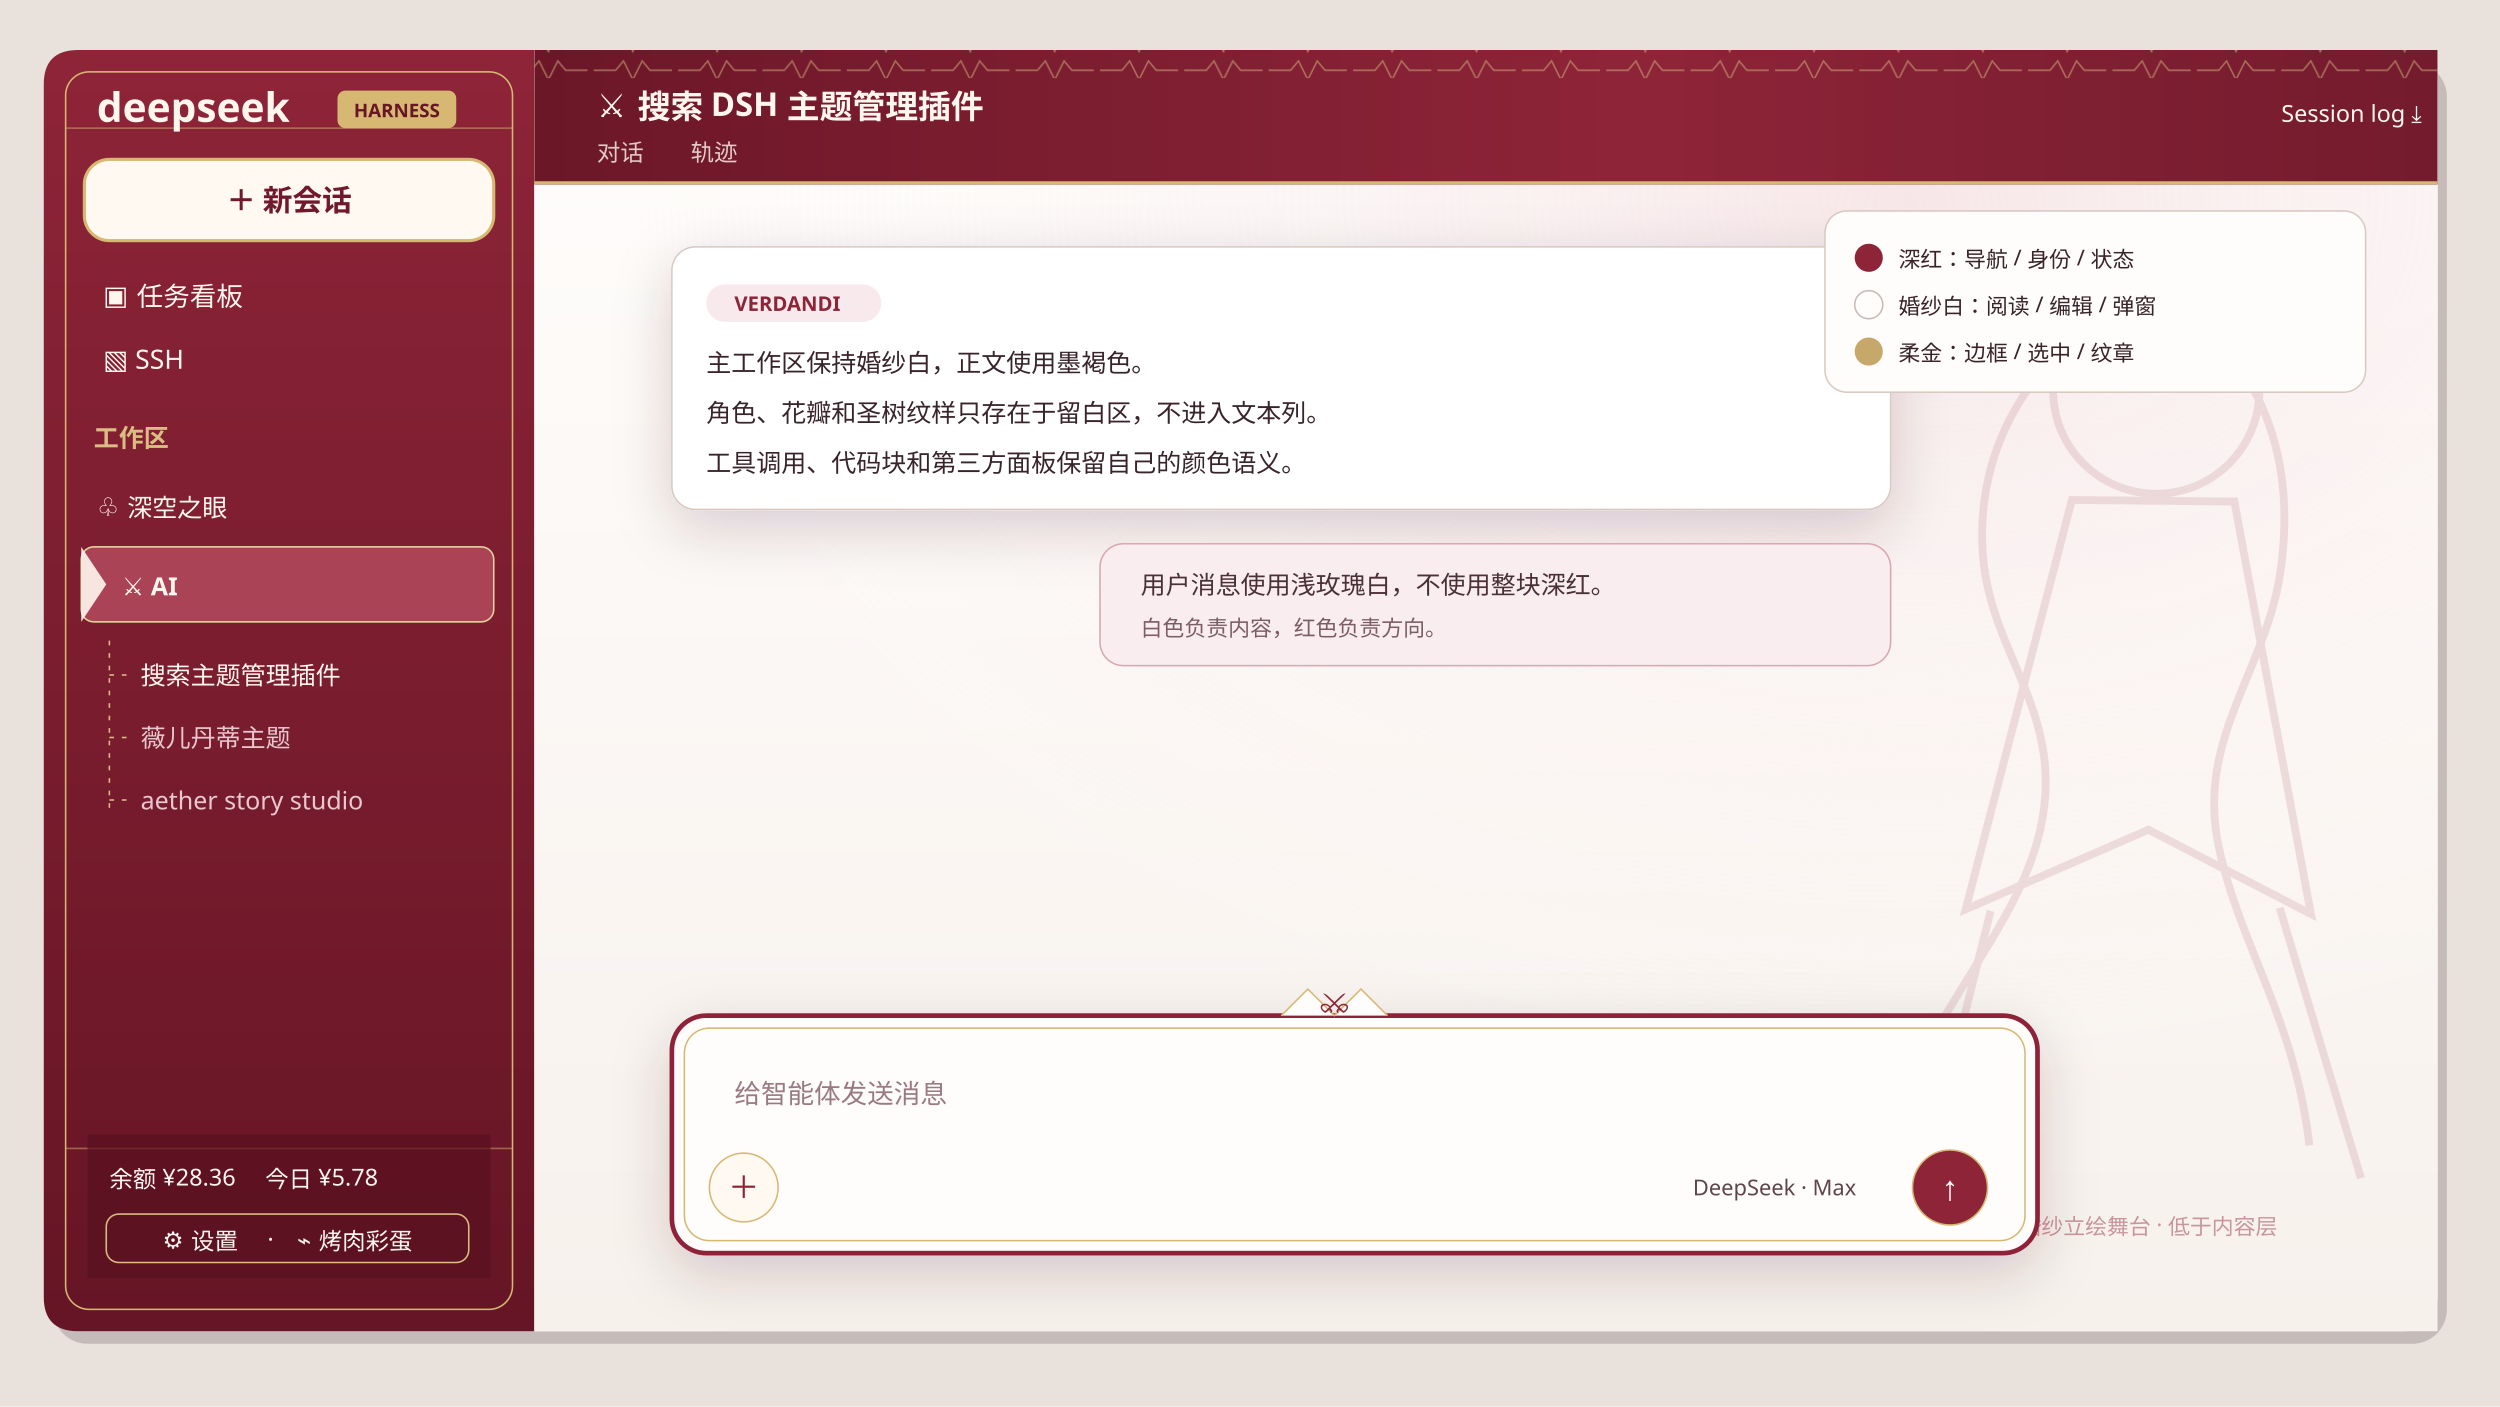
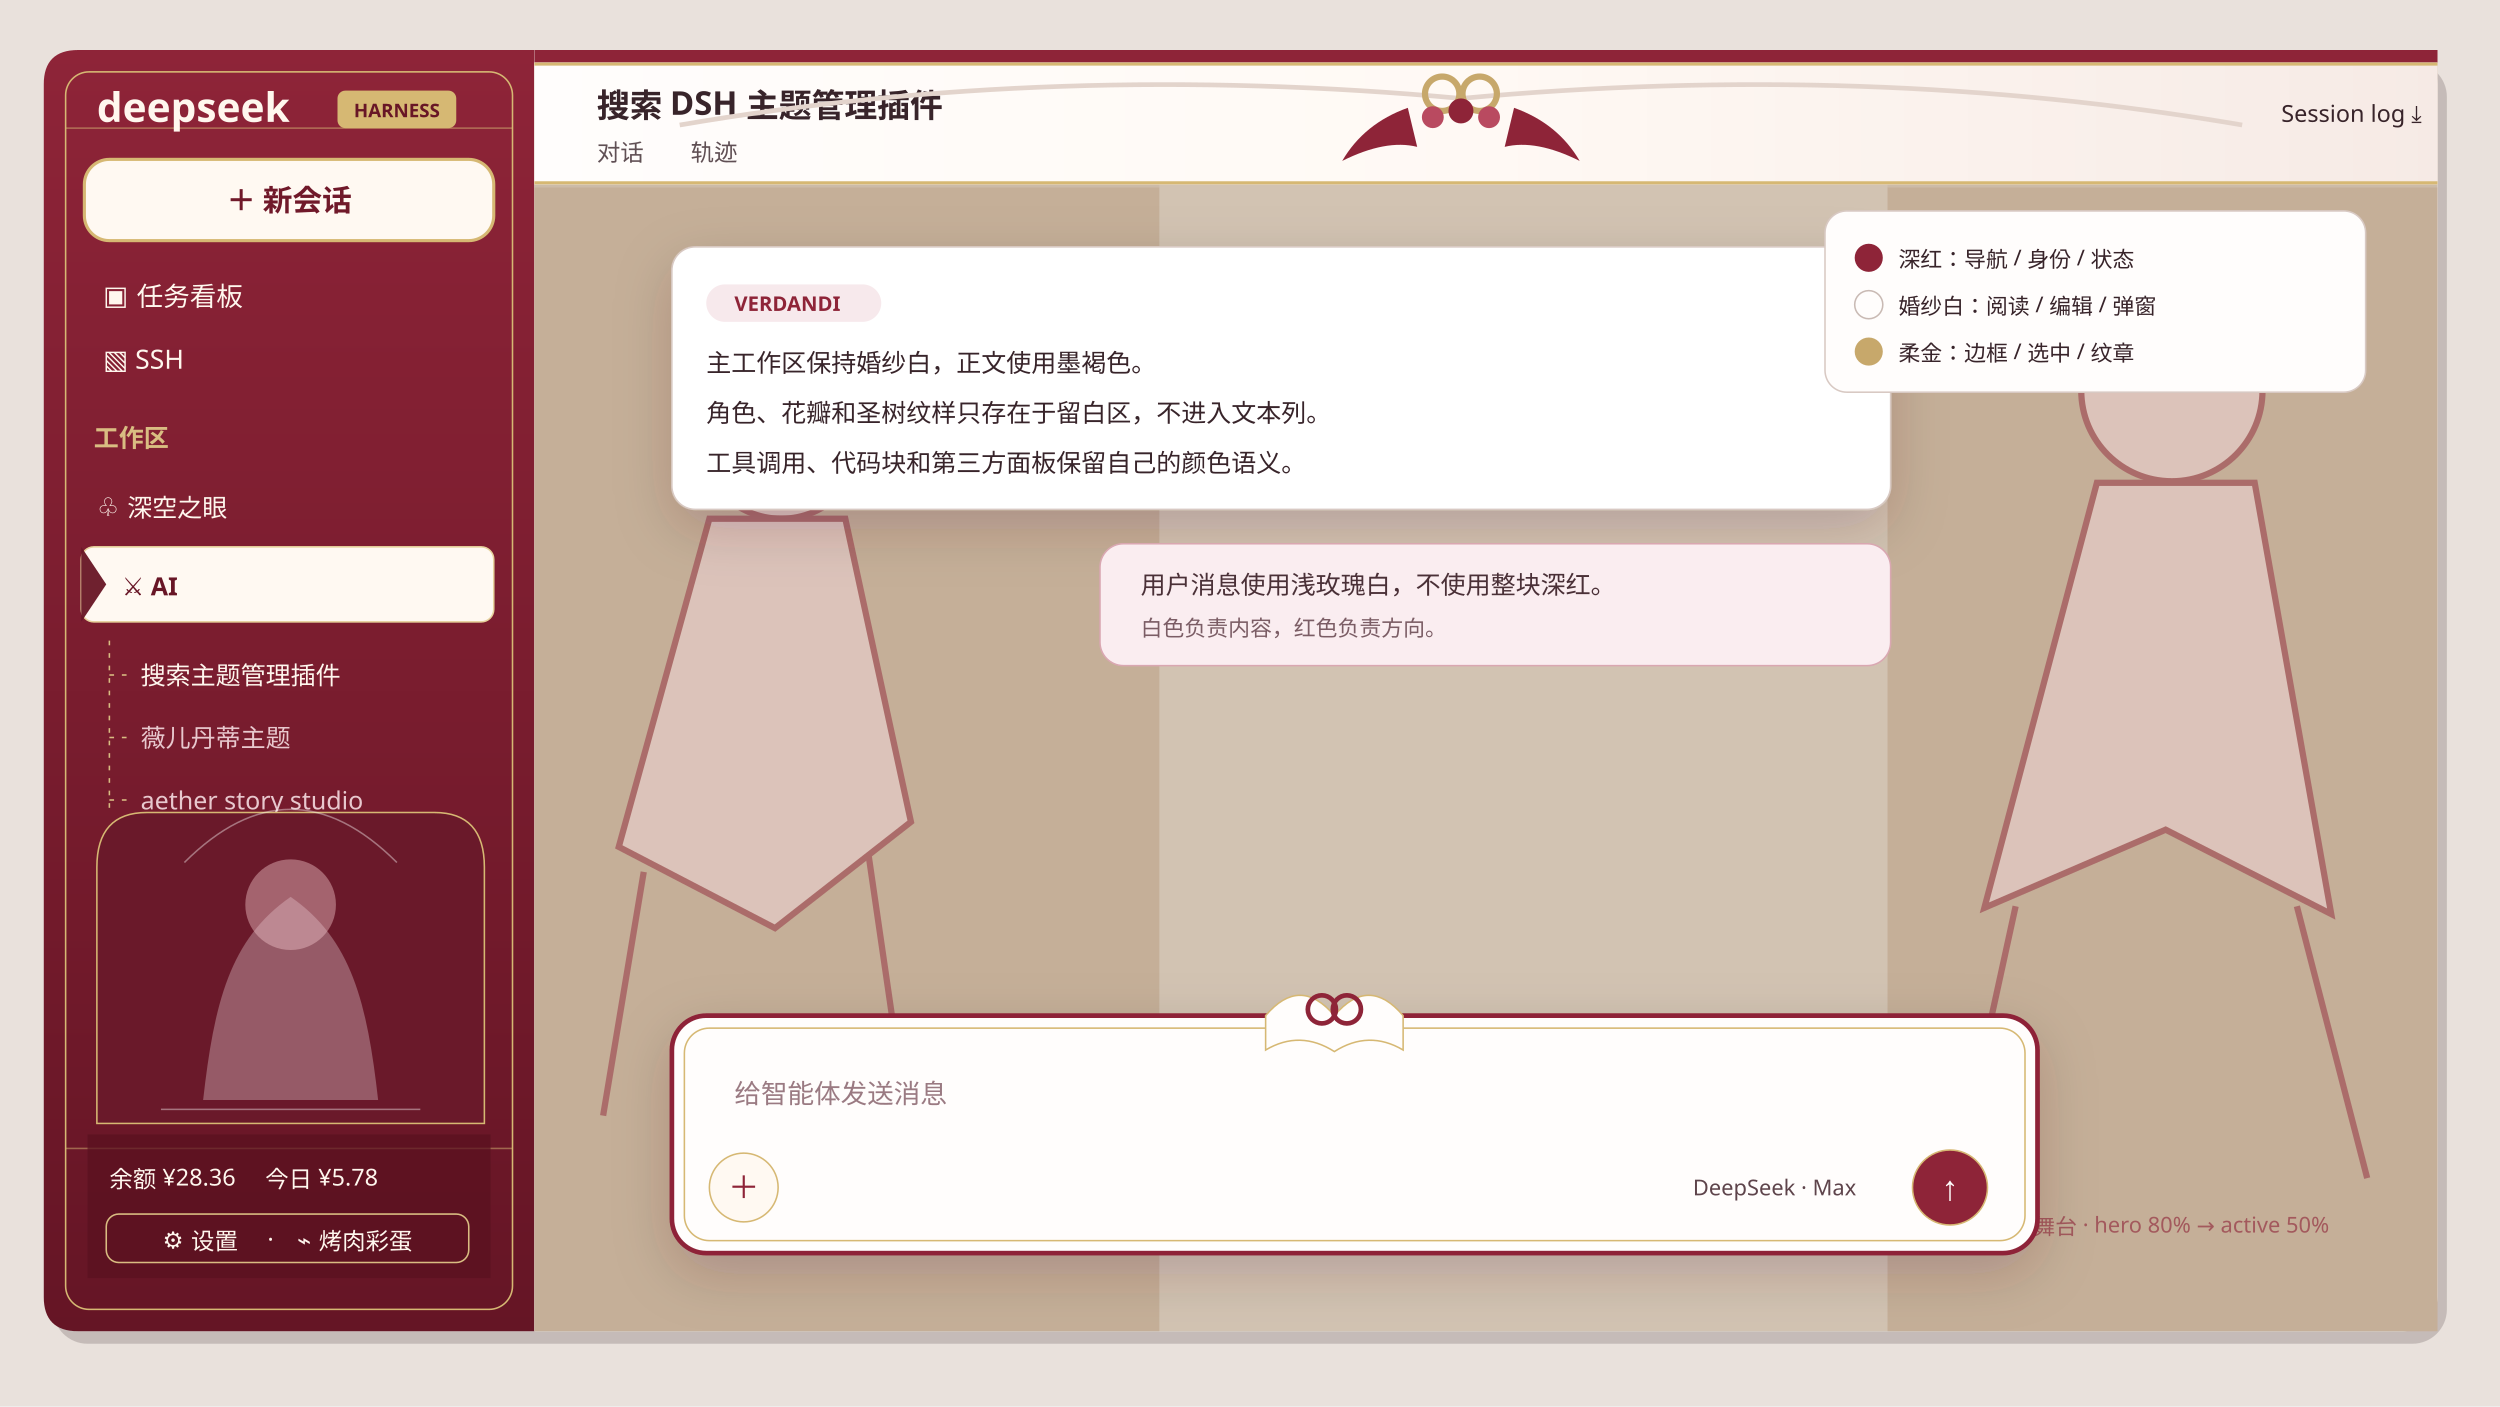
<svg xmlns="http://www.w3.org/2000/svg" width="1600" height="900" viewBox="0 0 1600 900">
  <defs>
    <linearGradient id="sidebar" x1="0" y1="0" x2="0" y2="1">
      <stop offset="0" stop-color="#8E2438" />
      <stop offset="1" stop-color="#651525" />
    </linearGradient>
    <linearGradient id="header" x1="0" y1="0" x2="1" y2="0">
-       <stop offset="0" stop-color="#6B1728" />
-       <stop offset=".58" stop-color="#8E2438" />
-       <stop offset="1" stop-color="#731B2D" />
+       <stop offset="0" stop-color="#FFFDFC" />
+       <stop offset=".5" stop-color="#FFF9F4" />
+       <stop offset="1" stop-color="#F6EAE5" />
    </linearGradient>
    <linearGradient id="paper" x1="0" y1="0" x2="0" y2="1">
      <stop offset="0" stop-color="#FFFDFC" />
      <stop offset="1" stop-color="#F7F1EC" />
    </linearGradient>
    <radialGradient id="rose" cx="72%" cy="12%" r="70%">
      <stop offset="0" stop-color="#F3DDE1" stop-opacity=".7" />
      <stop offset="1" stop-color="#FFFDFC" stop-opacity="0" />
    </radialGradient>
    <filter id="shadow" x="-30%" y="-30%" width="160%" height="180%">
      <feDropShadow dx="0" dy="12" stdDeviation="18" flood-color="#41101D" flood-opacity=".18" />
    </filter>
    <pattern id="runes" width="54" height="18" patternUnits="userSpaceOnUse">
      <path d="M2 9h14l5-6 6 12 6-12 5 6h14" fill="none" stroke="#D9BD82" stroke-width="1" opacity=".5" />
    </pattern>
  </defs>
  <rect width="1600" height="900" fill="#E9E1DC" />
  <rect x="34" y="40" width="1532" height="820" rx="22" fill="#201116" opacity=".18" />
  <rect x="28" y="32" width="1532" height="820" rx="22" fill="#FFFDFC" />
  <path d="M28 54Q28 32 50 32h292v820H50q-22 0-22-22z" fill="url(#sidebar)" />
  <rect x="42" y="46" width="286" height="792" rx="15" fill="none" stroke="#D6B873" />
  <path d="M42 82h286M42 735h286" stroke="#D6B873" opacity=".5" />
  <text x="62" y="78" fill="#FFF7EE" font-family="Segoe UI, sans-serif" font-size="26" font-weight="700">deepseek</text>
  <rect x="216" y="58" width="76" height="24" rx="5" fill="#D6B873" />
  <text x="254" y="75" text-anchor="middle" fill="#681626" font-family="Segoe UI, sans-serif" font-size="12" font-weight="700">HARNESS</text>
  <rect x="54" y="102" width="262" height="52" rx="16" fill="#FFF9F2" stroke="#D6B873" stroke-width="2" />
  <text x="185" y="135" text-anchor="middle" fill="#70192A" font-family="Microsoft YaHei, sans-serif" font-size="19" font-weight="700">＋ 新会话</text>
  <g fill="#FFF7EE" font-family="Microsoft YaHei, sans-serif" font-size="17">
    <text x="66" y="195">▣ 任务看板</text>
    <text x="66" y="236">▧ SSH</text>
  </g>
  <text x="60" y="286" fill="#D9BD82" font-family="Microsoft YaHei, sans-serif" font-size="16" font-weight="700">工作区</text>
  <g font-family="Microsoft YaHei, sans-serif" font-size="16">
    <text x="62" y="330" fill="#FFF7EE">♧ 深空之眼</text>
-     <rect x="52" y="350" width="264" height="48" rx="8" fill="#A94355" stroke="#E7D39D" />
-     <path d="M52 350l16 24-16 24" fill="#FFF7EE" opacity=".9" />
-     <text x="78" y="381" fill="#FFF7EE" font-weight="700">⚔ AI</text>
+     <rect x="52" y="350" width="264" height="48" rx="8" fill="#FFF9F2" stroke="#E7D39D" />
+     <path d="M52 350l16 24-16 24" fill="#681626" opacity=".95" />
+     <text x="78" y="381" fill="#681626" font-weight="700">⚔ AI</text>
    <path d="M70 410v110M70 432h12M70 472h12M70 512h12" stroke="#D9BD82" stroke-dasharray="3 5" />
    <text x="90" y="438" fill="#FFF7EE">搜索主题管理插件</text>
    <text x="90" y="478" fill="#E8C8CE">薇儿丹蒂主题</text>
    <text x="90" y="518" fill="#E8C8CE">aether story studio</text>
  </g>
+   <path d="M62 555Q62 520 94 520h184q32 0 32 35v164H62z" fill="#6A192A" stroke="#D6B873" />
+   <path d="M130 704c7-62 17-103 56-130 39 27 49 68 56 130z" fill="#F5E6E8" opacity=".32" />
+   <circle cx="186" cy="579" r="29" fill="#F4C9CC" opacity=".42" />
+   <path d="M118 552q68-68 136 0M103 710h166" fill="none" stroke="#FFFDFC" opacity=".4" />
  <path d="M56 726h258v92H56z" fill="#59111F" opacity=".72" />
  <text x="70" y="760" fill="#FFF7EE" font-family="Microsoft YaHei, sans-serif" font-size="15">余额 ¥28.36　 今日 ¥5.78</text>
  <rect x="68" y="777" width="232" height="31" rx="8" fill="none" stroke="#D9BD82" />
  <text x="184" y="799" text-anchor="middle" fill="#FFF7EE" font-family="Microsoft YaHei, sans-serif" font-size="15">⚙ 设置　 ·　⌁ 烤肉彩蛋</text>
-   <rect x="342" y="32" width="1218" height="820" fill="url(#paper)" />
-   <rect x="342" y="32" width="1218" height="820" fill="url(#rose)" />
+   <rect x="342" y="32" width="1218" height="820" fill="#D9C8B5" />
+   <path d="M342 118h1218v734H342z" fill="#7C6757" opacity=".14" />
+   <path d="M342 120h400v732H342zM1208 120h352v732h-352z" fill="#A8794D" opacity=".18" />
+   <path d="M742 118h466v734H742z" fill="#FFFDFC" opacity=".12" />
  <rect x="342" y="32" width="1218" height="86" fill="url(#header)" />
-   <rect x="342" y="32" width="1218" height="18" fill="url(#runes)" />
+   <rect x="342" y="32" width="1218" height="8" fill="#8E2438" />
+   <rect x="342" y="40" width="1218" height="2" fill="#D6B873" />
  <path d="M342 117h1218" stroke="#D6B873" stroke-width="2" />
-   <g fill="#FFF7EE" font-family="Microsoft YaHei, sans-serif">
-     <text x="382" y="75" font-size="21" font-weight="700">⚔ 搜索 DSH 主题管理插件</text>
+   <g fill="#38242A" font-family="Microsoft YaHei, sans-serif">
+     <text x="382" y="75" font-size="21" font-weight="700">搜索 DSH 主题管理插件</text>
    <text x="382" y="103" font-size="15" opacity=".8">对话　　轨迹</text>
    <text x="1460" y="78" font-size="15">Session log ⤓</text>
  </g>
-   <g opacity=".13" stroke="#8E2438" fill="none" stroke-width="5">
-     <path d="M1368 188c-65 36-104 94-99 167 5 65 53 101 37 175-16 72-83 125-105 226" />
-     <path d="M1393 191c55 45 76 101 67 171-8 66-55 109-40 180 13 62 49 111 58 191" />
-     <circle cx="1380" cy="250" r="66" />
-     <path d="M1326 320l-68 262 117-51 104 54-49-264z" />
-     <path d="M1274 583l-43 172M1459 581l52 173" />
+   <g transform="translate(935 65)">
+     <path d="M-500 15Q-260-26 0-2Q260-26 500 15" fill="none" stroke="#E3D4CC" stroke-width="3" />
+     <circle cx="-12" cy="-5" r="11" fill="none" stroke="#C7A86B" stroke-width="4" />
+     <circle cx="12" cy="-5" r="11" fill="none" stroke="#C7A86B" stroke-width="4" />
+     <path d="M-34 4q-28 10-42 34q28-14 48-9M34 4q28 10 42 34q-28-14-48-9" fill="#8E2438" />
+     <circle cx="0" cy="6" r="8" fill="#8E2438" />
+     <circle cx="-18" cy="10" r="7" fill="#B94A60" />
+     <circle cx="18" cy="10" r="7" fill="#B94A60" />
  </g>
-   <text x="1375" y="790" text-anchor="middle" fill="#8E2438" opacity=".45" font-family="Microsoft YaHei, sans-serif" font-size="14">婚纱立绘舞台 · 低于内容层</text>
+   <g opacity=".48" stroke="#8E2438" fill="#F5DADF" stroke-width="4">
+     <circle cx="500" cy="280" r="52" />
+     <path d="M454 332l-58 210 100 52 87-68-42-194z" />
+     <path d="M412 558l-26 156M556 548l24 165" />
+     <circle cx="1390" cy="250" r="58" />
+     <path d="M1342 309l-72 272 116-50 106 54-49-276z" />
+     <path d="M1290 580l-38 174M1470 580l45 174" />
+   </g>
+   <text x="1375" y="790" text-anchor="middle" fill="#8E2438" opacity=".62" font-family="Microsoft YaHei, sans-serif" font-size="14">双人物舞台 · hero 80% → active 50%</text>
  <rect x="430" y="158" width="780" height="168" rx="15" fill="#FFFFFF" stroke="#D8C9C3" filter="url(#shadow)" />
  <rect x="452" y="182" width="112" height="24" rx="12" fill="#F7E9EC" />
  <text x="470" y="199" fill="#8E2438" font-family="Microsoft YaHei, sans-serif" font-size="13" font-weight="700">VERDANDI</text>
  <g fill="#38242A" font-family="Microsoft YaHei, sans-serif" font-size="16">
    <text x="452" y="238">主工作区保持婚纱白，正文使用墨褐色。</text>
    <text x="452" y="270">角色、花瓣和圣树纹样只存在于留白区，不进入文本列。</text>
    <text x="452" y="302">工具调用、代码块和第三方面板保留自己的颜色语义。</text>
  </g>
  <rect x="704" y="348" width="506" height="78" rx="15" fill="#FAEDF0" stroke="#D9A7B1" />
  <text x="730" y="380" fill="#4A3037" font-family="Microsoft YaHei, sans-serif" font-size="16">用户消息使用浅玫瑰白，不使用整块深红。</text>
  <text x="730" y="407" fill="#7B5D65" font-family="Microsoft YaHei, sans-serif" font-size="14">白色负责内容，红色负责方向。</text>
  <rect x="430" y="650" width="874" height="152" rx="22" fill="#FFFDFC" stroke="#8E2438" stroke-width="3" filter="url(#shadow)" />
  <rect x="438" y="658" width="858" height="136" rx="16" fill="none" stroke="#D6B873" />
-   <path d="M820 650l17-17 17 17 17-17 17 17" fill="#FFFDFC" stroke="#D6B873" />
-   <text x="854" y="647" text-anchor="middle" fill="#8E2438" font-size="18">⚔</text>
+   <path d="M810 650q22-26 44 0q22-26 44 0v22q-22-13-44 1q-22-14-44-1z" fill="#FFFDFC" stroke="#D6B873" />
+   <circle cx="846" cy="646" r="9" fill="none" stroke="#8E2438" stroke-width="3" />
+   <circle cx="862" cy="646" r="9" fill="none" stroke="#8E2438" stroke-width="3" />
  <text x="470" y="706" fill="#9A7A82" font-family="Microsoft YaHei, sans-serif" font-size="17">给智能体发送消息</text>
  <circle cx="476" cy="760" r="22" fill="#FFF9F2" stroke="#D6B873" />
  <text x="476" y="767" text-anchor="middle" fill="#8E2438" font-size="20">＋</text>
  <circle cx="1248" cy="760" r="24" fill="#8E2438" stroke="#D6B873" />
  <text x="1248" y="768" text-anchor="middle" fill="#FFFDFC" font-size="22">↑</text>
  <text x="1188" y="765" text-anchor="end" fill="#5E444B" font-family="Segoe UI, sans-serif" font-size="14">DeepSeek · Max</text>
  <g transform="translate(1168 135)" font-family="Microsoft YaHei, sans-serif">
    <rect width="346" height="116" rx="14" fill="#FFFDFC" stroke="#D8C9C3" />
    <circle cx="28" cy="30" r="9" fill="#8E2438" />
    <text x="47" y="36" fill="#38242A" font-size="14">深红：导航 / 身份 / 状态</text>
    <circle cx="28" cy="60" r="9" fill="#FFFDFC" stroke="#C9BAB4" />
    <text x="47" y="66" fill="#38242A" font-size="14">婚纱白：阅读 / 编辑 / 弹窗</text>
    <circle cx="28" cy="90" r="9" fill="#C7A86B" />
    <text x="47" y="96" fill="#38242A" font-size="14">柔金：边框 / 选中 / 纹章</text>
  </g>
</svg>
